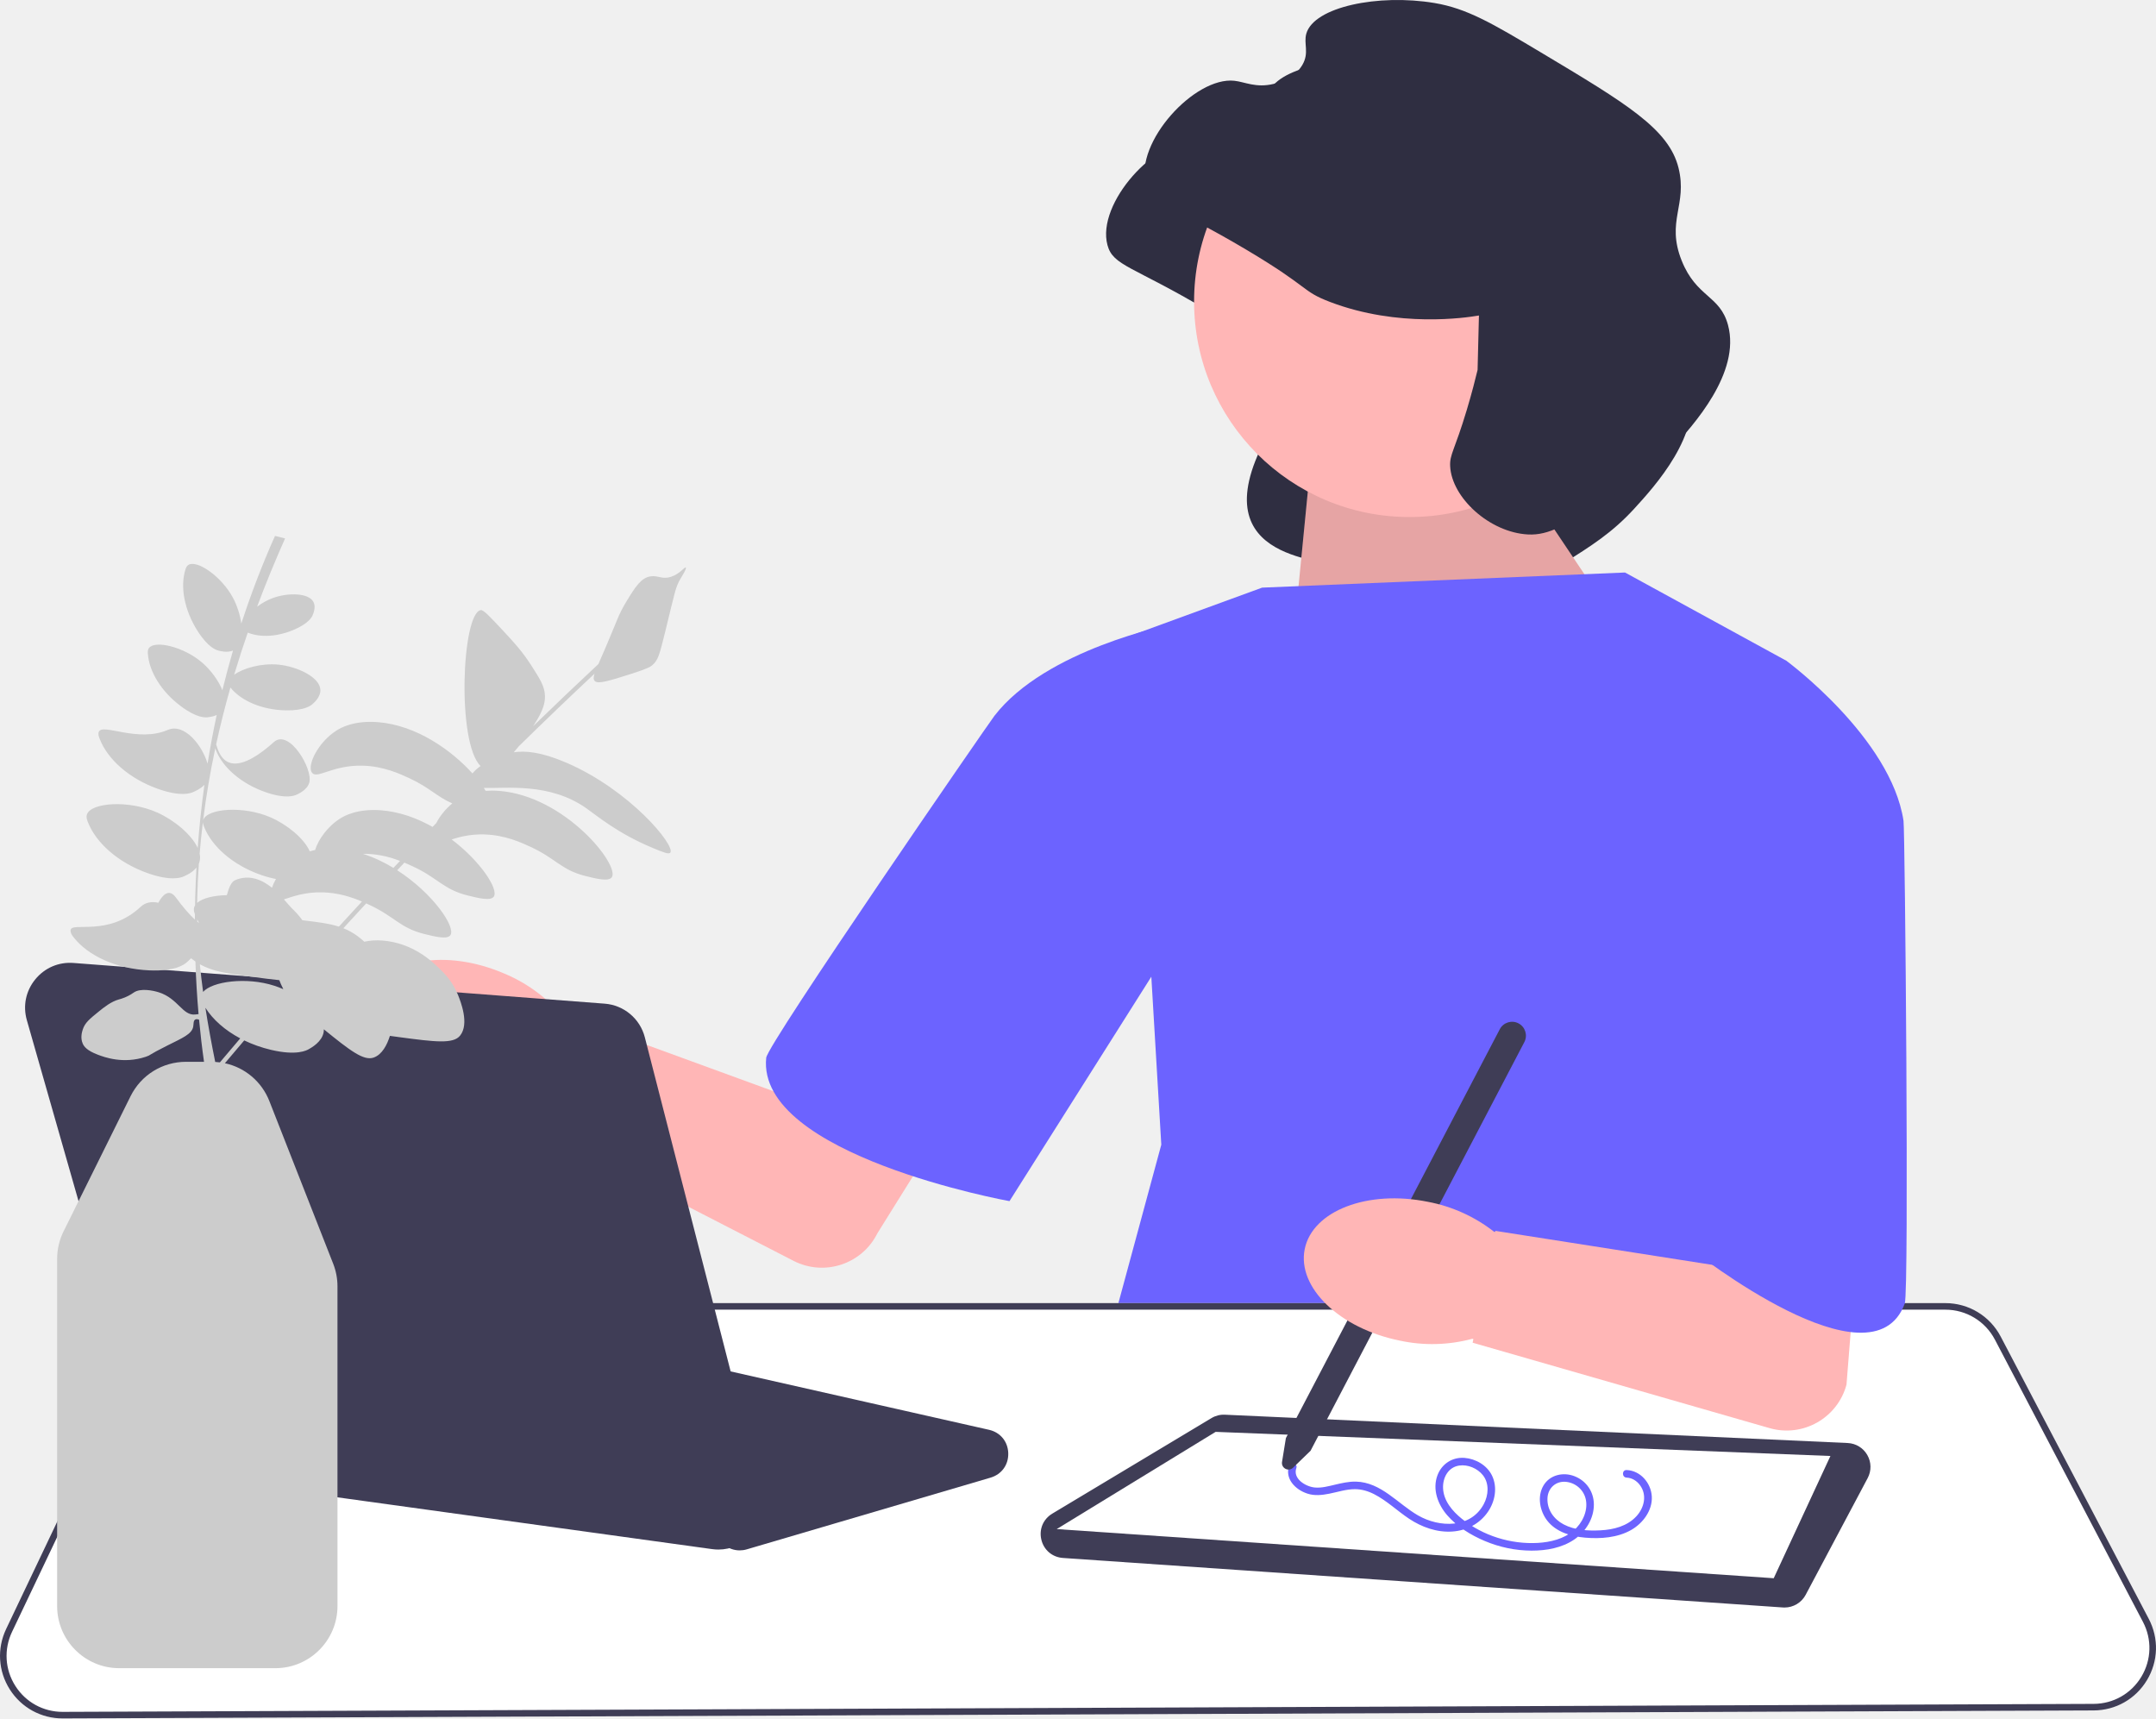
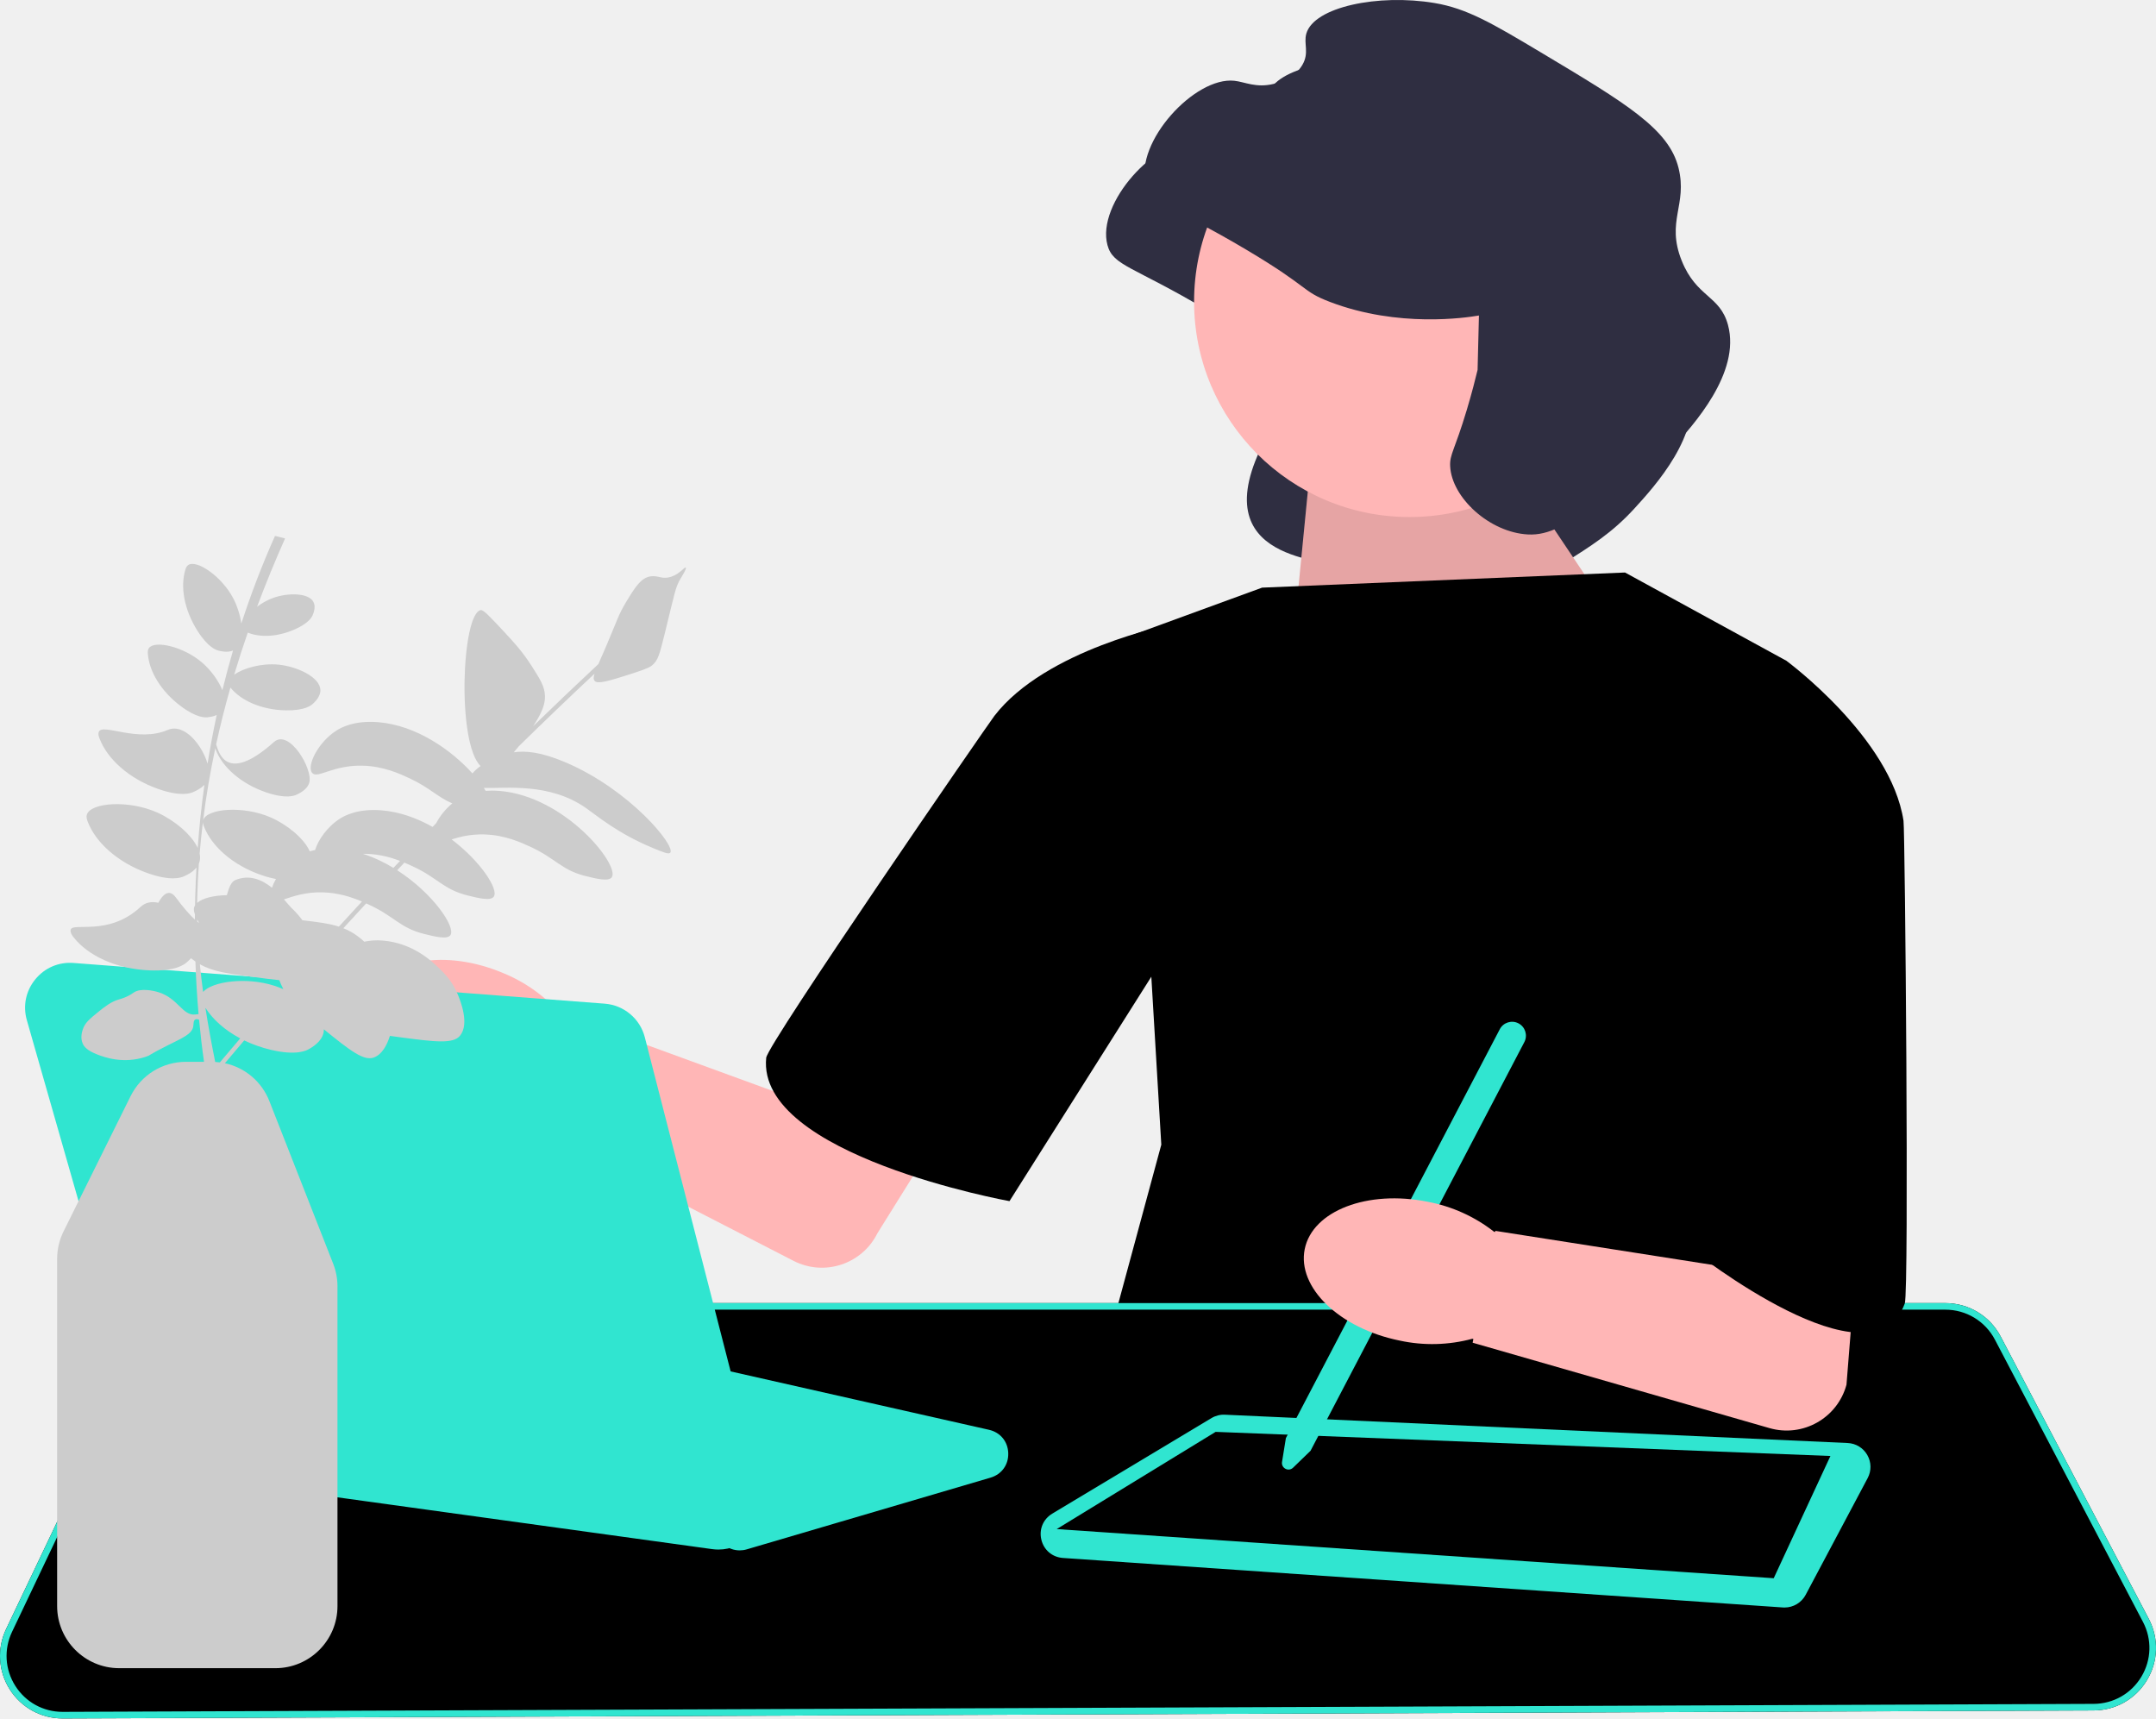
<svg xmlns="http://www.w3.org/2000/svg" width="855.47" height="681.755" viewBox="0 0 855.47 681.755">
  <path d="M571.597,149.332c-.125,.021-.313,.053-.54,.091-4.452,.737-31.366,4.889-58.501-5.447-11.495-4.379-7.574-5.47-33.176-20.694-30.015-17.848-37.719-17.724-39.954-26.046-4.463-16.619,19.369-42.743,35.143-41.023,4.153,.453,8.601,2.929,15.518,1.25,1.52-.369,8.173-1.984,11.417-7.491,2.893-4.913,.443-8.457,1.606-12.486,3.054-10.576,28.515-15.854,50.838-12.125,12.839,2.145,22.825,8.001,42.273,19.625,33.85,20.232,50.775,30.348,54.579,45.847,3.605,14.69-5.048,21.02,1.245,36.745,5.86,14.642,15.168,13.664,18.37,25.509,5.154,19.061-13.976,39.98-21.944,48.694-8.737,9.554-17.092,14.798-28.185,21.759-13.923,8.738-20.885,13.107-29.255,12.662-15.175-.806-60.267,1.937-60.855-10.62-.22-4.706-54.91-.853-27.98-51.52,3.303-6.215,68.009,.424,68.863-3.147" fill="#2f2e41" />
  <polygon points="597.787 181.755 644.299 251.133 510.787 278.133 519.291 191.274 597.787 181.755" fill="#ffb6b6" />
  <polygon points="597.787 181.755 644.299 251.133 510.787 278.133 519.291 191.274 597.787 181.755" opacity=".1" />
-   <polygon points="500.787 233.133 644.787 227.133 708.787 262.133 705.787 487.133 772.787 614.133 434.787 550.133 460.787 454.133 448.787 252.133 500.787 233.133" fill="#6c63ff" />
-   <path d="M3.878,670.236c-4.597-7.247-5.14-16.201-1.452-23.951l54.807-115.156c4.09-8.594,12.884-14.147,22.402-14.147H771.889c9.253,0,17.672,5.09,21.969,13.285l58.746,111.982c4.061,7.741,3.793,16.832-.715,24.321-4.508,7.488-12.417,11.979-21.157,12.014l-805.807,3.172h-.101c-8.542,0-16.368-4.301-20.946-11.52Z" fill="#fff" />
-   <path d="M3.878,670.236c-4.597-7.247-5.14-16.201-1.452-23.951l54.807-115.156c4.09-8.594,12.884-14.147,22.402-14.147H771.889c9.253,0,17.672,5.09,21.969,13.285l58.746,111.982c4.061,7.741,3.793,16.832-.715,24.321-4.508,7.488-12.417,11.979-21.157,12.014l-805.807,3.172h-.101c-8.542,0-16.368-4.301-20.946-11.52Zm75.756-150.65c-8.519,0-16.389,4.971-20.05,12.662L4.777,647.404c-3.301,6.936-2.816,14.95,1.299,21.437,4.098,6.461,11.101,10.31,18.748,10.31h.09l805.807-3.172c7.823-.031,14.902-4.051,18.936-10.753,4.035-6.702,4.274-14.84,.64-21.767l-58.746-111.984c-3.847-7.333-11.382-11.889-19.664-11.889H79.635Z" fill="#3f3d56" />
-   <path d="M707.438,637.732l-285.674-19.641c-4.218-.29-7.582-3.134-8.569-7.244-.988-4.11,.716-8.172,4.341-10.347l63.171-37.903c1.604-.963,3.444-1.431,5.309-1.341l247.106,11.232c3.267,.147,6.185,1.932,7.806,4.772,1.621,2.84,1.672,6.26,.138,9.147l-24.603,46.312c-1.651,3.108-4.889,5.034-8.374,5.034-.216,0-.433-.008-.65-.022Z" fill="#3f3d56" />
-   <polygon points="419.287 606.633 703.787 626.133 726.287 577.633 482.34 568.066 419.287 606.633" fill="#fff" />
+   <polygon points="500.787 233.133 644.787 227.133 708.787 262.133 705.787 487.133 772.787 614.133 434.787 550.133 460.787 454.133 448.787 252.133 500.787 233.133" fill="#000000" />
+   <path d="M3.878,670.236c-4.597-7.247-5.14-16.201-1.452-23.951l54.807-115.156c4.09-8.594,12.884-14.147,22.402-14.147H771.889c9.253,0,17.672,5.09,21.969,13.285l58.746,111.982c4.061,7.741,3.793,16.832-.715,24.321-4.508,7.488-12.417,11.979-21.157,12.014l-805.807,3.172h-.101c-8.542,0-16.368-4.301-20.946-11.52Z" fill="#000000" />
+   <path d="M3.878,670.236c-4.597-7.247-5.14-16.201-1.452-23.951l54.807-115.156c4.09-8.594,12.884-14.147,22.402-14.147H771.889c9.253,0,17.672,5.09,21.969,13.285l58.746,111.982c4.061,7.741,3.793,16.832-.715,24.321-4.508,7.488-12.417,11.979-21.157,12.014l-805.807,3.172h-.101c-8.542,0-16.368-4.301-20.946-11.52Zm75.756-150.65c-8.519,0-16.389,4.971-20.05,12.662L4.777,647.404c-3.301,6.936-2.816,14.95,1.299,21.437,4.098,6.461,11.101,10.31,18.748,10.31h.09l805.807-3.172c7.823-.031,14.902-4.051,18.936-10.753,4.035-6.702,4.274-14.84,.64-21.767l-58.746-111.984c-3.847-7.333-11.382-11.889-19.664-11.889H79.635Z" fill="#30e5d0 " />
+   <path d="M707.438,637.732l-285.674-19.641c-4.218-.29-7.582-3.134-8.569-7.244-.988-4.11,.716-8.172,4.341-10.347l63.171-37.903c1.604-.963,3.444-1.431,5.309-1.341l247.106,11.232c3.267,.147,6.185,1.932,7.806,4.772,1.621,2.84,1.672,6.26,.138,9.147l-24.603,46.312c-1.651,3.108-4.889,5.034-8.374,5.034-.216,0-.433-.008-.65-.022Z" fill="#30e5d0 " />
+   <polygon points="419.287 606.633 703.787 626.133 726.287 577.633 482.34 568.066 419.287 606.633" fill="#000000" />
  <circle cx="559.287" cy="119.633" r="85.492" fill="#ffb6b6" />
  <path d="M586.823,125.165c-.125,.021-.313,.053-.54,.091-4.452,.737-31.366,4.889-58.501-5.447-11.495-4.379-7.574-5.47-33.176-20.694-30.015-17.848-37.719-17.724-39.954-26.046-4.463-16.619,19.369-42.743,35.143-41.023,4.153,.453,8.601,2.929,15.518,1.25,1.52-.369,8.173-1.984,11.417-7.491,2.893-4.913,.443-8.457,1.606-12.486,3.054-10.576,28.515-15.854,50.838-12.125,12.839,2.145,22.825,8.001,42.273,19.625,33.85,20.232,50.775,30.348,54.579,45.847,3.605,14.69-5.048,21.02,1.245,36.745,5.86,14.642,15.168,13.664,18.37,25.509,5.154,19.061-13.976,39.98-21.944,48.694-8.737,9.554-17.092,14.798-28.185,21.759-13.923,8.738-20.885,13.107-29.255,12.662-15.175-.806-30.268-14.558-30.857-27.116-.22-4.706,1.743-6.118,6.602-22.296,2.024-6.74,3.428-12.305,4.282-15.875" fill="#2f2e41" />
-   <path d="M645.42,583.21c5.5,.217,9.686,5.145,9.989,10.485,.315,5.542-3.538,10.647-8.167,13.285-5.423,3.091-12.192,3.587-18.298,3.055-5.492-.479-11.468-2.187-15.003-6.722-2.974-3.816-4.068-9.582-1.539-13.913,2.508-4.295,7.841-5.481,12.302-3.757,4.721,1.824,7.689,6.118,7.719,11.191,.033,5.624-3.215,10.821-7.773,13.931-4.916,3.354-11.104,4.433-16.956,4.419-6.376-.015-12.724-1.353-18.59-3.838-5.496-2.328-10.986-5.685-14.916-10.247-3.684-4.277-5.889-10.211-3.844-15.758,1.677-4.549,5.914-7.338,10.767-6.953,4.443,.353,8.936,2.931,10.908,7.036,2.225,4.632,1.226,10.188-1.606,14.329-3.269,4.781-8.437,7.468-14.175,7.856-6.107,.413-12.156-1.757-17.18-5.112-4.652-3.106-8.741-7.083-13.735-9.668-2.404-1.244-5.019-2.034-7.741-2.031-3.465,.004-6.797,1.142-10.167,1.803-2.856,.56-5.8,.886-8.619-.027-2.412-.781-4.669-2.213-6.189-4.266-1.437-1.942-1.942-4.375-1.128-6.681,.638-1.808,3.538-1.03,2.893,.798-1.489,4.216,3.618,7.314,7.193,7.701,2.712,.293,5.51-.49,8.127-1.102,2.727-.638,5.515-1.29,8.335-1.221,9.989,.246,16.593,8.785,24.647,13.417,8.468,4.871,20.868,5.21,26.053-4.468,1.883-3.515,2.272-8.188-.315-11.472-2.155-2.736-5.984-4.373-9.455-3.843-4.358,.666-6.529,4.817-6.371,8.944,.194,5.05,3.714,9.154,7.468,12.179,8.357,6.733,19.439,10.163,30.127,9.561,5.015-.282,10.345-1.588,14.24-4.927,3.366-2.885,5.664-7.576,4.855-12.07-.7-3.889-3.962-6.839-7.903-7.231-4.032-.4-7.182,2.462-7.362,6.489-.202,4.53,2.489,8.311,6.389,10.374,4.418,2.337,9.772,2.627,14.667,2.372,5.198-.27,10.615-1.64,14.252-5.598,3.103-3.376,4.279-8.386,1.42-12.292-1.262-1.724-3.16-2.939-5.321-3.024-1.924-.076-1.934-3.076,0-3h0Z" fill="#6c63ff" />
-   <path d="M508.692,579.997l1.529-9.458,84.874-162.219c1.406-2.687,4.736-3.729,7.423-2.324,2.687,1.406,3.729,4.736,2.324,7.423l-84.836,162.147-6.936,6.72c-.82,.791-2.004,.961-3.014,.432-1.01-.528-1.545-1.597-1.364-2.723Z" fill="#3f3d56" />
+   <path d="M645.42,583.21c5.5,.217,9.686,5.145,9.989,10.485,.315,5.542-3.538,10.647-8.167,13.285-5.423,3.091-12.192,3.587-18.298,3.055-5.492-.479-11.468-2.187-15.003-6.722-2.974-3.816-4.068-9.582-1.539-13.913,2.508-4.295,7.841-5.481,12.302-3.757,4.721,1.824,7.689,6.118,7.719,11.191,.033,5.624-3.215,10.821-7.773,13.931-4.916,3.354-11.104,4.433-16.956,4.419-6.376-.015-12.724-1.353-18.59-3.838-5.496-2.328-10.986-5.685-14.916-10.247-3.684-4.277-5.889-10.211-3.844-15.758,1.677-4.549,5.914-7.338,10.767-6.953,4.443,.353,8.936,2.931,10.908,7.036,2.225,4.632,1.226,10.188-1.606,14.329-3.269,4.781-8.437,7.468-14.175,7.856-6.107,.413-12.156-1.757-17.18-5.112-4.652-3.106-8.741-7.083-13.735-9.668-2.404-1.244-5.019-2.034-7.741-2.031-3.465,.004-6.797,1.142-10.167,1.803-2.856,.56-5.8,.886-8.619-.027-2.412-.781-4.669-2.213-6.189-4.266-1.437-1.942-1.942-4.375-1.128-6.681,.638-1.808,3.538-1.03,2.893,.798-1.489,4.216,3.618,7.314,7.193,7.701,2.712,.293,5.51-.49,8.127-1.102,2.727-.638,5.515-1.29,8.335-1.221,9.989,.246,16.593,8.785,24.647,13.417,8.468,4.871,20.868,5.21,26.053-4.468,1.883-3.515,2.272-8.188-.315-11.472-2.155-2.736-5.984-4.373-9.455-3.843-4.358,.666-6.529,4.817-6.371,8.944,.194,5.05,3.714,9.154,7.468,12.179,8.357,6.733,19.439,10.163,30.127,9.561,5.015-.282,10.345-1.588,14.24-4.927,3.366-2.885,5.664-7.576,4.855-12.07-.7-3.889-3.962-6.839-7.903-7.231-4.032-.4-7.182,2.462-7.362,6.489-.202,4.53,2.489,8.311,6.389,10.374,4.418,2.337,9.772,2.627,14.667,2.372,5.198-.27,10.615-1.64,14.252-5.598,3.103-3.376,4.279-8.386,1.42-12.292-1.262-1.724-3.16-2.939-5.321-3.024-1.924-.076-1.934-3.076,0-3h0Z" fill="#000000" />
+   <path d="M508.692,579.997l1.529-9.458,84.874-162.219c1.406-2.687,4.736-3.729,7.423-2.324,2.687,1.406,3.729,4.736,2.324,7.423l-84.836,162.147-6.936,6.72c-.82,.791-2.004,.961-3.014,.432-1.01-.528-1.545-1.597-1.364-2.723Z" fill="#30e5d0 " />
  <path d="M566.545,476.79c9.576,1.803,18.58,5.872,26.26,11.869l.432,.093,.087-.43,92.502,14.489-6.701-123.036,70.105-38.397-16.57,207.973c-3.589,13.282-17.373,21.039-30.588,17.214l-117.751-33.87,.294-1.449-.412-.111c-9.411,2.538-19.292,2.785-28.818,.72-23.897-4.836-40.772-21.086-37.692-36.294,3.08-15.208,24.947-23.612,48.851-18.771Z" fill="#ffb6b6" />
-   <path d="M629.787,284.133l79-22s41.5,30.5,46.5,63.5c.595,3.925,2.244,186.746,.5,191.5-12.922,35.219-84-21-84-21l-42-212Z" fill="#6c63ff" />
-   <path d="M287.122,612.722l-8.19-7.02h-0c-1.219-1.046-2.702-1.738-4.287-2.003l-182.483-30.414c-4.165-.694-7.242-3.702-8.03-7.851-.788-4.148,.972-8.075,4.593-10.248l65.102-39.061c2.176-1.306,4.736-1.717,7.213-1.157l231.374,52.273c4.498,1.016,7.5,4.65,7.647,9.26s-2.616,8.429-7.041,9.73l-96.741,28.453c-.918,.271-1.854,.402-2.782,.402-2.309,0-4.569-.817-6.375-2.366Z" fill="#3f3d56" />
+   <path d="M629.787,284.133l79-22s41.5,30.5,46.5,63.5c.595,3.925,2.244,186.746,.5,191.5-12.922,35.219-84-21-84-21l-42-212Z" fill="#000000" />
+   <path d="M287.122,612.722l-8.19-7.02h-0c-1.219-1.046-2.702-1.738-4.287-2.003l-182.483-30.414c-4.165-.694-7.242-3.702-8.03-7.851-.788-4.148,.972-8.075,4.593-10.248l65.102-39.061c2.176-1.306,4.736-1.717,7.213-1.157l231.374,52.273c4.498,1.016,7.5,4.65,7.647,9.26s-2.616,8.429-7.041,9.73l-96.741,28.453c-.918,.271-1.854,.402-2.782,.402-2.309,0-4.569-.817-6.375-2.366Z" fill="#30e5d0 " />
  <path d="M199.243,385.882c9.045,3.622,17.092,9.358,23.466,16.728l.406,.175,.169-.405,87.947,32.122,93.903-152.042,51.912,32.173-108.878,174.595c-6.092,12.336-21.117,17.278-33.342,10.966l-108.966-56.025,.569-1.365-.382-.188c-9.724,.668-19.466-1.003-28.412-4.872-22.508-9.371-35.918-28.581-29.952-42.904,5.966-14.324,29.046-18.335,51.561-8.958Z" fill="#ffb6b6" />
-   <path d="M505.866,309.909l-41.534-62.11s-49.425,9.783-69.784,36.23c-2.545,3.306-89.963,130.089-90.527,135.622-3.942,38.731,96.529,56.878,96.529,56.878l105.316-166.621Z" fill="#6c63ff" />
-   <path d="M282.602,614.588l-209.182-28.912c-7.001-.967-12.779-5.983-14.722-12.779L10.656,404.744c-1.628-5.699-.413-11.601,3.334-16.192s9.283-6.965,15.195-6.514l210.75,16.146c7.625,.584,14.025,5.953,15.928,13.359l46.474,180.918c1.483,5.773,0,11.876-3.968,16.324-3.417,3.831-8.261,5.971-13.312,5.971-.814,0-1.635-.056-2.456-.169Z" fill="#3f3d56" />
+   <path d="M505.866,309.909l-41.534-62.11s-49.425,9.783-69.784,36.23c-2.545,3.306-89.963,130.089-90.527,135.622-3.942,38.731,96.529,56.878,96.529,56.878l105.316-166.621Z" fill="#000000" />
+   <path d="M282.602,614.588l-209.182-28.912c-7.001-.967-12.779-5.983-14.722-12.779L10.656,404.744c-1.628-5.699-.413-11.601,3.334-16.192s9.283-6.965,15.195-6.514l210.75,16.146c7.625,.584,14.025,5.953,15.928,13.359l46.474,180.918c1.483,5.773,0,11.876-3.968,16.324-3.417,3.831-8.261,5.971-13.312,5.971-.814,0-1.635-.056-2.456-.169Z" fill="#30e5d0 " />
  <path d="M235.976,270.166c1.223,1.345,5.66-.025,14.484-2.821,6.708-2.125,7.741-2.898,8.379-3.452,2.243-1.949,2.831-3.998,5.053-13.052,3.988-16.25,4.111-17.864,6.159-21.312,.705-1.188,2.486-4.02,2.052-4.371-.446-.361-2.374,2.59-5.937,3.705-3.472,1.087-5.035-.654-8-.211-3.832,.573-6.111,4.213-9.685,10.105-3.165,5.218-3.563,7.317-8,17.684-1.257,2.937-2.269,5.21-3.046,7.006-8.712,8.131-17.352,16.369-25.914,24.679,.165-.252,.32-.49,.455-.697,3.792-5.823,4.308-8.945,4.253-11.284-.089-3.79-1.899-6.676-5.515-12.295-3.544-5.506-6.901-9.139-10.947-13.474-5.303-5.682-7.954-8.524-9.01-8.337-7.542,1.335-9.559,52.687-.07,61.871-1.332,.952-2.435,1.948-3.232,2.929-8.123-9.019-22.038-19.095-37.452-20.335-9.503-.765-14.748,2.217-16.379,3.242-7.538,4.734-12.02,14.21-9.769,16.884,2.099,2.493,8.161-3.175,20.042-2.863,8.29,.218,14.766,3.225,18.61,5.011,8.065,3.746,11.014,7.428,16.96,9.951-2.787,2.297-4.996,5.164-6.383,7.837-.48,.495-.959,.993-1.439,1.489-6.135-3.457-13.044-5.994-20.286-6.577-9.503-.765-14.748,2.217-16.379,3.242-5.08,3.191-8.761,8.53-9.94,12.494-.77,.155-1.483,.331-2.135,.522-2.303-5.204-9.156-10.693-15.529-13.459-10.969-4.761-25.218-3.499-26.742,1.029-.049,.144-.061,.286-.082,.429,1.202-9.702,2.835-19.335,4.875-28.899,.069,.273,.156,.549,.272,.84,2.708,6.801,10.025,13.329,19.998,16.715,7.828,2.658,11.107,1.28,11.939,.895,.796-.368,4.232-1.843,5.074-4.776,1.561-5.438-7.999-21.509-14.029-16.118-19.374,17.319-22.033,3.295-22.923,.935,1.647-7.561,3.543-15.079,5.67-22.553,.037,.046,.068,.091,.106,.137,4.233,5.134,12.379,8.75,21.952,8.91,7.513,.125,9.968-1.978,10.582-2.542,.586-.539,3.151-2.771,3.064-5.543-.16-5.14-9.303-9.326-16.619-10.052-6.742-.669-14.001,1.395-17.602,4.009,1.674-5.598,3.475-11.171,5.396-16.72,4.92,2.01,11.89,1.739,18.736-1.321,5.646-2.524,6.744-4.947,7.005-5.582,.249-.606,1.384-3.164,.354-5.201-1.91-3.777-10.186-3.713-15.895-1.706-2.351,.827-4.585,2.099-6.5,3.537,3.405-9.095,7.116-18.126,11.107-27.09l-4-1c-5.099,11.451-9.544,23.051-13.364,34.779-.475-3.44-1.666-7.104-3.233-10.081-4.609-8.754-14.453-15.321-17.782-13.19-.666,.426-.946,1.12-1.2,1.947-2.041,6.65-.504,15.841,4.871,24.284,4.218,6.627,7.467,7.558,8.313,7.768,.715,.178,3.473,.939,5.74-.042-1.525,5.225-2.935,10.473-4.22,15.744-1.547-3.841-4.596-7.934-7.82-10.764-7.435-6.526-18.978-9.137-21.324-5.957-.469,.636-.483,1.385-.424,2.247,.473,6.94,5.196,14.973,13.235,20.935,6.31,4.68,9.676,4.386,10.542,4.28,.51-.062,2.049-.216,3.533-.887-1.378,6.405-2.582,12.84-3.623,19.303-2.082-7.23-9.155-16.249-15.829-13.38-11.844,5.092-25.768-2.73-27.3,.691-.399,.89-.069,1.808,.313,2.803,3.069,8.012,11.544,15.776,23.181,19.898,9.133,3.236,12.997,1.672,13.979,1.233,.651-.291,2.799-1.188,4.398-2.853-1.15,8.304-2.032,16.651-2.653,25.034-2.469-5.392-9.425-11.073-15.937-14.001-11.422-5.138-26.362-4.012-28.021,.709-.332,.944-.07,1.855,.321,2.877,3.15,8.224,11.848,16.192,23.793,20.424,9.375,3.321,13.34,1.716,14.348,1.266,.736-.329,3.337-1.415,4.996-3.479-.212,3.875-.376,7.757-.48,11.647-.03,1.108-.047,2.216-.068,3.323-.135,.218-.252,.44-.33,.673-.32,.95-.102,1.864,.273,2.863-.008,.704-.013,1.407-.017,2.11-2.09-1.894-4.583-4.743-7.581-8.802-2.706-3.662-5.275-.975-6.925,2.143-2.587-.576-5.055-.22-6.996,1.594-13.016,12.159-27.614,5.708-27.821,9.333-.06,1.046,.501,1.878,1.207,2.78,5.683,7.26,16.84,12.556,30.094,13.114,10.403,.438,13.877-2.389,14.747-3.149,.306-.267,.991-.844,1.733-1.655,.596,.476,1.176,.907,1.757,1.301,.229,6.96,.638,13.912,1.245,20.852-.493,.044-.965,.125-1.317,.161-5.039,.513-6.737-6.285-14.348-8.768-2.528-.825-7.398-1.725-9.964,0-.37,.248-1.631,1.183-3.587,1.993-1.156,.479-2.04,.701-2.391,.797-3.123,.854-6.016,3.198-7.971,4.783-3.676,2.979-5.514,4.468-6.377,7.174-.271,.852-1.035,3.247,0,5.58,.489,1.102,1.625,2.742,5.979,4.384,2.588,.976,10.135,3.823,19.131,.797,2.049-.689,.485-.442,8.37-4.384,6.204-3.101,9.832-4.584,10.363-7.573,.187-1.051-.001-2.332,.797-2.79,.444-.254,.98-.131,1.516,.062,.522,5.579,1.174,11.149,1.964,16.707h-7.099c-9.426,0-17.882,5.246-22.067,13.691l-26.552,53.568c-1.676,3.381-2.562,7.163-2.562,10.938v137.743c0,13.581,11.049,24.63,24.63,24.63h61.977c13.581,0,24.63-11.049,24.63-24.63v-126.835c0-3.092-.573-6.119-1.703-8.998l-25.306-64.476c-3.069-7.819-9.717-13.351-17.663-15.063,2.549-3.022,5.102-6.04,7.674-9.05,3.239,1.563,6.803,2.846,10.634,3.747,10.136,2.383,14.079,.258,15.076-.325,.953-.557,5.082-2.823,5.782-6.602,.075-.405,.104-.815,.099-1.227,10.382,8.44,15.798,12.6,19.755,11.213,3.402-1.192,5.344-5.1,6.456-8.607,1.161,.161,2.393,.326,3.706,.502,14.219,1.899,21.385,2.779,24.126-.589,3.793-4.661,.193-13.649-.8-16.126-2.157-5.384-5.475-8.66-7.536-10.653-2.677-2.588-10.305-9.964-22.315-10.948-2.611-.214-4.956-.05-7.346,.45-.833-.762-1.711-1.508-2.679-2.216-1.844-1.351-3.664-2.351-5.624-3.132,3.006-3.293,6.02-6.576,9.048-9.846,.479,.218,.935,.429,1.353,.623,9.921,4.608,12.101,9.12,21.641,11.495,4.329,1.078,9.229,2.298,10.442,.463,2.155-3.258-6.993-16.666-21.129-25.738,.953-1.009,1.909-2.015,2.864-3.022,1.293,.542,2.432,1.071,3.402,1.521,9.921,4.608,12.101,9.12,21.642,11.495,4.328,1.078,9.229,2.298,10.442,.463,1.923-2.907-5.153-13.898-16.741-22.677,3.183-1.011,7.404-2.131,12.869-1.987,8.29,.218,14.766,3.225,18.61,5.011,9.921,4.608,12.101,9.12,21.641,11.495,4.328,1.078,9.229,2.298,10.442,.463,3.204-4.844-18.557-32.137-44.588-34.232-2.021-.163-3.837-.149-5.479-.028-.227-.376-.473-.762-.733-1.154,8.807,.283,26.008-2.235,40.648,8.044,4.221,2.964,12.422,9.936,26.146,15.664,4.386,1.831,6.592,2.731,7.2,1.979,2.175-2.691-15.907-24.838-41.346-35.748-10.086-4.326-16.318-4.735-20.75-4.08,.683-.779,1.349-1.583,1.99-2.39,9.906-9.715,19.936-19.329,30.057-28.813-.49,1.515-.474,2.321,.061,2.909Zm-127.117,120.915c-11.188-3.622-24.736-1.676-28.269,2.445-.498-3.652-.931-7.31-1.288-10.975,5.097,2.847,10.416,3.609,20.505,4.956,4.297,.574,7.94,1.051,11.021,1.35,.414,1.122,.855,2.131,1.367,3.097,.059,.112,.123,.219,.184,.329l-.089,.102c-1.149-.498-2.3-.938-3.431-1.304Zm-29.726-49.069c.319-1.059,.326-2.186,.082-3.348,.348-4.211,.783-8.408,1.297-12.593-.013,.641,.19,1.282,.467,1.977,3.11,7.812,11.515,15.31,22.971,19.199,2.137,.726,3.97,1.183,5.549,1.463-.695,1.211-1.227,2.39-1.58,3.482-3.906-3.138-8.933-5.419-14.637-2.999-1.552,.659-2.474,3.068-3.274,5.95-5.27,.091-9.673,1.19-11.77,3.05,.011-.776,.007-1.55,.028-2.327,.118-4.429,.336-8.843,.644-13.244,.084-.197,.16-.4,.223-.609Zm-.88,22.78c.227,.465,.476,.928,.734,1.389-.234-.173-.474-.358-.721-.559-.007-.276-.008-.553-.013-.83Zm8.997,56.685c-.614-.081-1.233-.139-1.858-.174-1.442-7.161-2.774-14.317-3.889-21.487,2.932,4.653,7.717,8.912,13.812,12.142-2.705,3.165-5.387,6.341-8.065,9.519Zm47.222-53.859c-3.815-1.225-8.293-1.812-14.489-2.531-1.57-2.183-3.189-3.79-4.386-4.947-.648-.627-1.643-1.87-2.932-3.324,3.34-1.072,8.325-2.982,15.369-2.797,6.402,.168,11.715,1.999,15.576,3.647-3.059,3.305-6.102,6.624-9.138,9.953Zm21.624-23.305c-3.749-2.266-7.815-4.206-12.096-5.569,.416-.004,.823-.016,1.255-.005,5.308,.14,9.867,1.423,13.473,2.797-.877,.925-1.756,1.849-2.632,2.777Z" fill="#ccc" />
</svg>
